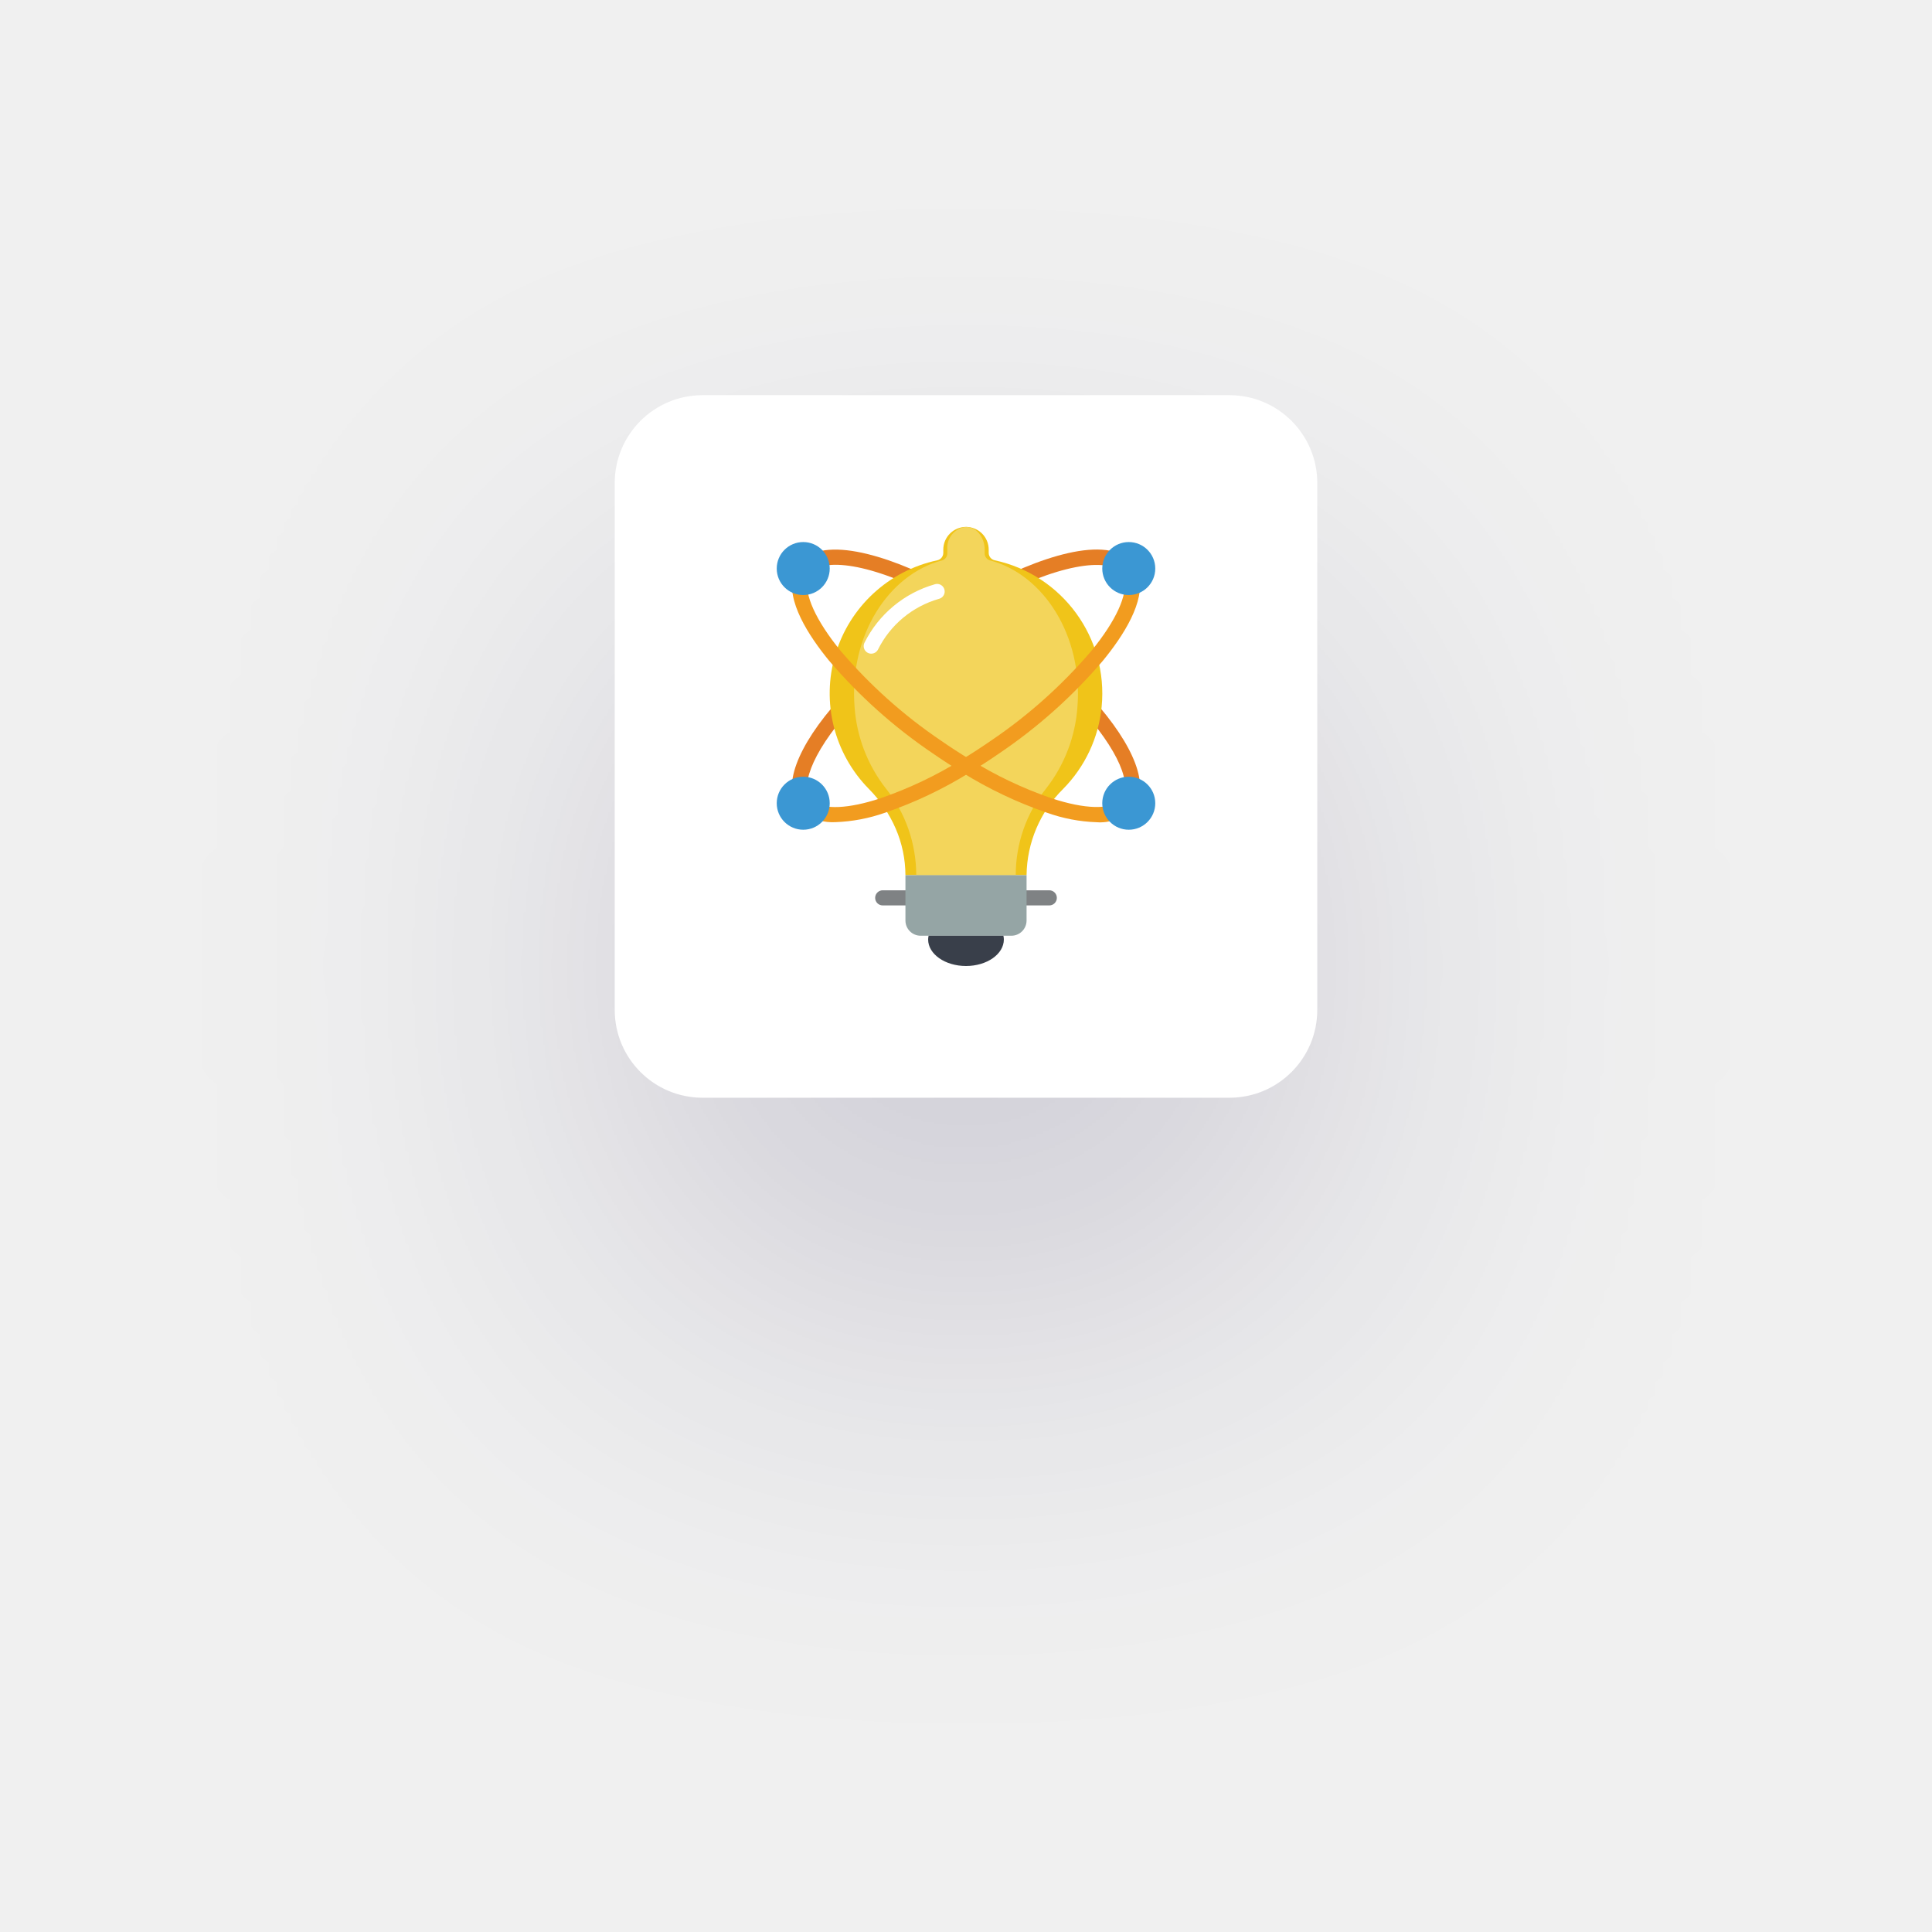
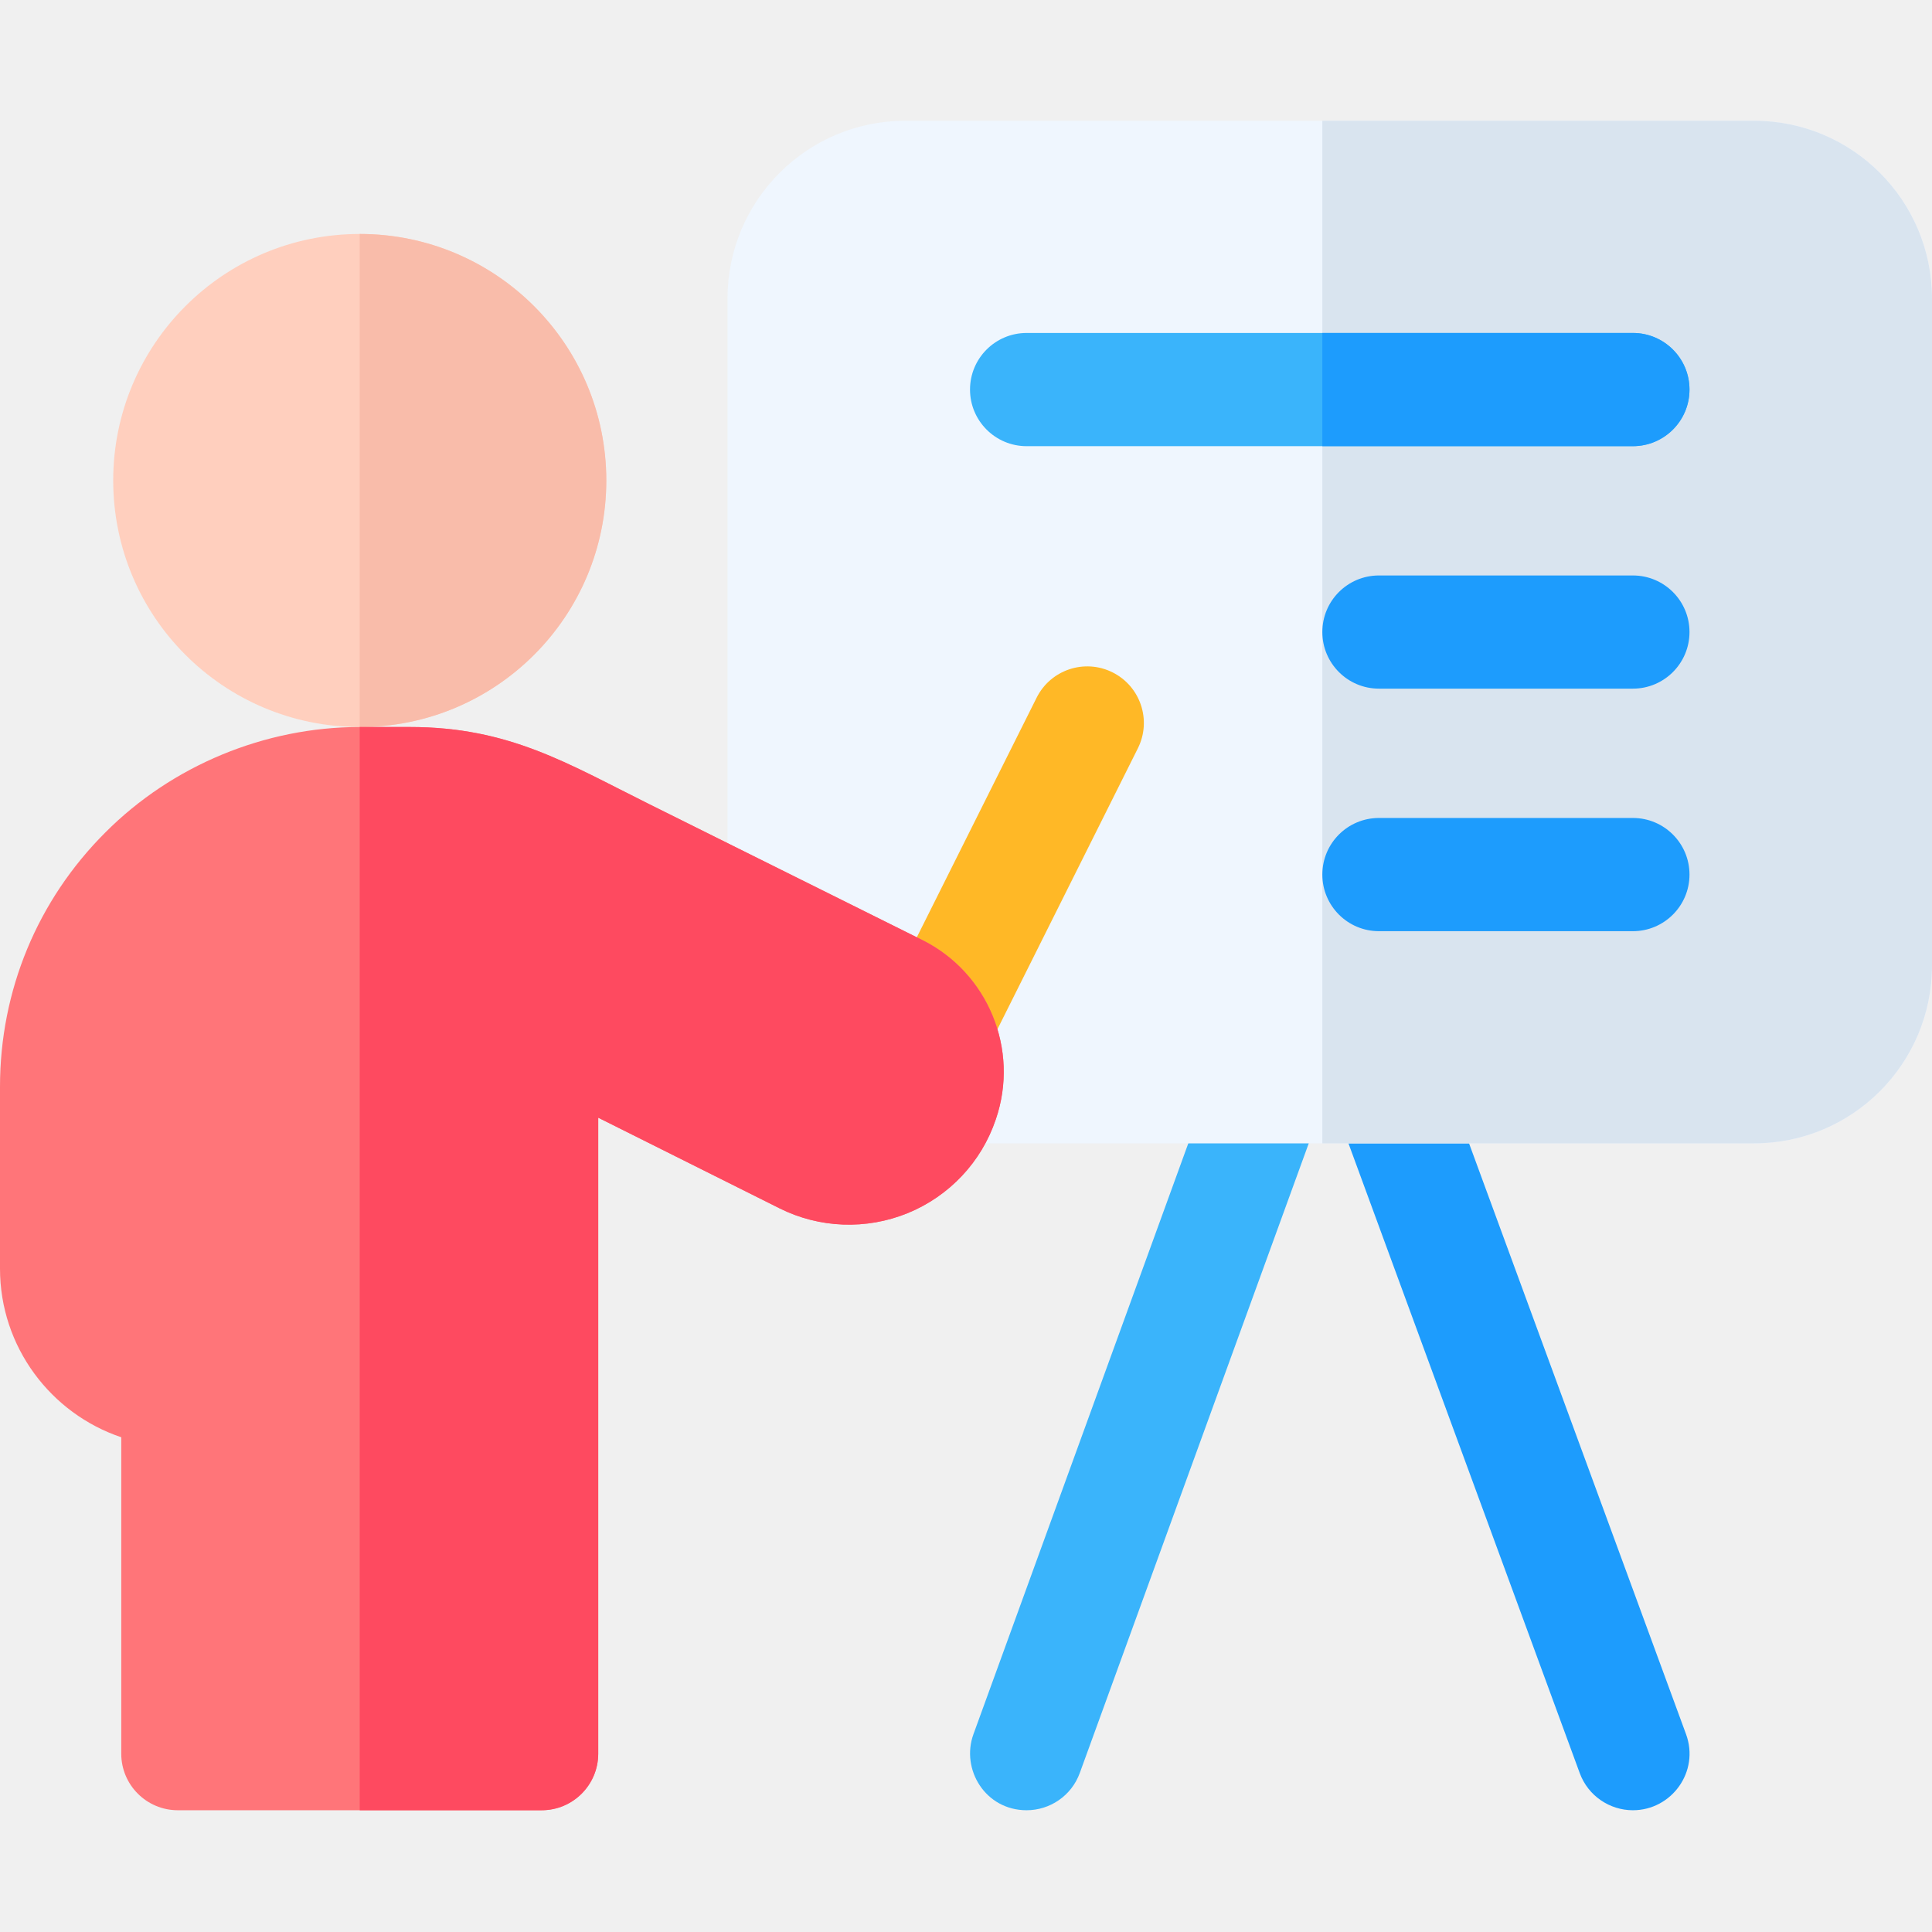
- <svg xmlns="http://www.w3.org/2000/svg" width="220" height="220" viewBox="0 0 220 220" fill="none">
-   <g filter="url(#filter0_d_28_2208)">
-     <rect x="70" y="45" width="80" height="80" rx="10" fill="white" />
-   </g>
-   <g clip-path="url(#clip0_28_2208)">
-     <path d="M111.896 68.747C111.503 68.747 111.159 68.482 111.06 68.101C110.962 67.72 111.133 67.321 111.478 67.13C118.067 63.475 126.117 60.751 128.944 64.079C129.253 64.441 129.21 64.986 128.847 65.296C128.485 65.605 127.94 65.562 127.63 65.199C126.178 63.493 120.452 64.127 112.314 68.642C112.186 68.711 112.042 68.747 111.896 68.747Z" fill="#E57E25" />
-     <path d="M91.25 91.698C90.896 91.698 90.579 91.483 90.448 91.154C89.268 88.184 91.941 83.076 97.603 77.486C97.947 77.187 98.464 77.207 98.784 77.532C99.103 77.857 99.115 78.374 98.81 78.713C93.13 84.325 91.322 88.685 92.05 90.517C92.156 90.782 92.123 91.083 91.963 91.32C91.802 91.556 91.535 91.698 91.25 91.698Z" fill="#E57E25" />
-     <path d="M108.327 68.872C108.179 68.872 108.035 68.834 107.906 68.762C99.528 64.066 94.036 63.561 92.475 65.076C92.134 65.409 91.588 65.403 91.254 65.062C90.921 64.721 90.927 64.175 91.268 63.842C94.333 60.859 102.303 63.65 108.741 67.257C109.084 67.449 109.254 67.848 109.155 68.228C109.055 68.608 108.712 68.873 108.319 68.872H108.327Z" fill="#E57E25" />
-     <path d="M128.783 91.612C128.503 91.612 128.24 91.475 128.078 91.246C127.917 91.016 127.877 90.722 127.972 90.458C128.785 88.197 126.123 83.587 121.189 78.713C120.86 78.377 120.861 77.838 121.191 77.504C121.522 77.168 122.06 77.161 122.401 77.486C127.977 82.996 130.666 88.063 129.594 91.041C129.471 91.383 129.147 91.611 128.783 91.612Z" fill="#E57E25" />
-     <path d="M103.104 103.103H100.517C100.041 103.103 99.655 102.717 99.655 102.241C99.655 101.765 100.041 101.379 100.517 101.379H103.104C103.58 101.379 103.966 101.765 103.966 102.241C103.966 102.717 103.58 103.103 103.104 103.103Z" fill="#7F8284" />
-     <path d="M119.483 103.103H116.897C116.421 103.103 116.035 102.717 116.035 102.241C116.035 101.765 116.421 101.379 116.897 101.379H119.483C119.959 101.379 120.345 101.765 120.345 102.241C120.345 102.717 119.959 103.103 119.483 103.103Z" fill="#7F8284" />
-     <path d="M125.448 80.466C125.107 84.001 123.557 87.31 121.06 89.836C118.436 92.435 116.94 95.962 116.897 99.655H103.103C103.097 97.828 102.719 96.021 101.991 94.345C101.262 92.666 100.227 91.137 98.94 89.836C94.968 85.808 93.507 79.935 95.128 74.516C96.749 69.096 101.193 64.989 106.724 63.802C107.122 63.72 107.41 63.372 107.414 62.965V62.586C107.414 61.158 108.572 60 110 60C111.428 60 112.586 61.158 112.586 62.586V62.965C112.59 63.372 112.878 63.72 113.276 63.802C120.974 65.463 126.207 72.627 125.448 80.466Z" fill="#F0C419" />
-     <path d="M122.692 80.466C122.458 83.88 121.202 87.146 119.086 89.836C116.863 92.625 115.657 96.088 115.666 99.655H104.335C104.333 97.846 104.024 96.05 103.421 94.345C102.846 92.711 101.999 91.186 100.914 89.836C98.798 87.146 97.542 83.88 97.309 80.466C96.686 72.371 101.176 65.397 107.309 63.802C107.663 63.68 107.894 63.339 107.875 62.965V62.586C107.759 61.289 108.705 60.137 110 60C110.59 60.013 111.141 60.292 111.502 60.759C111.913 61.278 112.133 61.924 112.125 62.586V62.965C112.106 63.339 112.337 63.68 112.692 63.802C118.824 65.397 123.315 72.371 122.692 80.466Z" fill="#F3D55B" />
-     <path d="M116.897 99.655V104.828C116.894 105.779 116.124 106.549 115.172 106.552H104.828C103.877 106.549 103.106 105.779 103.104 104.828V99.655H116.897Z" fill="#95A5A5" />
-     <path d="M114.31 106.983C114.31 108.647 112.379 110 110 110C107.62 110 105.689 108.647 105.689 106.983C105.689 106.838 105.706 106.693 105.741 106.552H114.258C114.293 106.693 114.31 106.838 114.31 106.983Z" fill="#393F4A" />
-     <path d="M95.126 93.621C93.863 93.69 92.612 93.339 91.57 92.621C91.31 92.437 91.173 92.126 91.212 91.811C91.251 91.495 91.46 91.227 91.756 91.113C92.053 90.998 92.388 91.056 92.629 91.263C93.865 92.226 96.642 92.095 100.247 90.905C103.506 89.786 106.628 88.301 109.552 86.478C110.687 85.789 111.794 85.066 112.854 84.335C117.095 81.466 120.93 78.037 124.255 74.143C127.067 70.716 128.468 67.658 128.003 65.96C127.881 65.502 128.151 65.032 128.609 64.907C129.066 64.782 129.538 65.049 129.666 65.505C130.474 68.456 127.895 72.426 125.589 75.236C122.162 79.255 118.208 82.793 113.835 85.753C112.751 86.503 111.613 87.243 110.449 87.953C107.411 89.844 104.168 91.384 100.782 92.545C98.963 93.189 97.055 93.551 95.126 93.621Z" fill="#F29C1F" />
-     <path d="M124.87 93.628C122.94 93.562 121.031 93.196 119.213 92.543C115.83 91.382 112.589 89.843 109.552 87.953C108.387 87.242 107.248 86.503 106.164 85.752C101.791 82.791 97.837 79.253 94.41 75.234C92.076 72.39 89.479 68.38 90.358 65.425C90.497 64.972 90.975 64.715 91.429 64.85C91.883 64.985 92.143 65.461 92.011 65.916C91.51 67.605 92.906 70.68 95.746 74.141C99.07 78.036 102.905 81.464 107.145 84.334C108.202 85.066 109.313 85.788 110.449 86.479C113.372 88.301 116.491 89.785 119.748 90.903C123.523 92.149 126.437 92.225 127.546 91.107C127.882 90.769 128.428 90.767 128.766 91.103C129.103 91.439 129.105 91.985 128.77 92.323C127.698 93.264 126.293 93.735 124.87 93.628Z" fill="#F29C1F" />
-     <path d="M91.466 94.483C93.132 94.483 94.483 93.132 94.483 91.466C94.483 89.799 93.132 88.448 91.466 88.448C89.799 88.448 88.448 89.799 88.448 91.466C88.448 93.132 89.799 94.483 91.466 94.483Z" fill="#3B97D3" />
-     <path d="M91.466 67.758C93.132 67.758 94.483 66.407 94.483 64.741C94.483 63.075 93.132 61.724 91.466 61.724C89.799 61.724 88.448 63.075 88.448 64.741C88.448 66.407 89.799 67.758 91.466 67.758Z" fill="#3B97D3" />
-     <path d="M128.534 94.483C130.201 94.483 131.552 93.132 131.552 91.466C131.552 89.799 130.201 88.448 128.534 88.448C126.868 88.448 125.517 89.799 125.517 91.466C125.517 93.132 126.868 94.483 128.534 94.483Z" fill="#3B97D3" />
-     <path d="M128.534 67.758C130.201 67.758 131.552 66.407 131.552 64.741C131.552 63.075 130.201 61.724 128.534 61.724C126.868 61.724 125.517 63.075 125.517 64.741C125.517 66.407 126.868 67.758 128.534 67.758Z" fill="#3B97D3" />
-     <path d="M99.211 74.434C98.912 74.434 98.635 74.279 98.478 74.025C98.321 73.77 98.307 73.453 98.441 73.185C100.059 69.943 102.964 67.53 106.448 66.533C106.748 66.437 107.076 66.513 107.304 66.73C107.532 66.946 107.623 67.27 107.543 67.574C107.463 67.878 107.224 68.114 106.919 68.191C103.901 69.056 101.384 71.148 99.983 73.957C99.837 74.249 99.538 74.434 99.211 74.434Z" fill="white" />
-   </g>
-   <defs>
-     <filter id="filter0_d_28_2208" x="0" y="0" width="220" height="220" filterUnits="userSpaceOnUse" color-interpolation-filters="sRGB">
-       <feFlood flood-opacity="0" result="BackgroundImageFix" />
-       <feColorMatrix in="SourceAlpha" type="matrix" values="0 0 0 0 0 0 0 0 0 0 0 0 0 0 0 0 0 0 127 0" result="hardAlpha" />
-       <feOffset dy="25" />
-       <feGaussianBlur stdDeviation="35" />
-       <feColorMatrix type="matrix" values="0 0 0 0 0.039 0 0 0 0 0.012 0 0 0 0 0.235 0 0 0 0.15 0" />
-       <feBlend mode="normal" in2="BackgroundImageFix" result="effect1_dropShadow_28_2208" />
-       <feBlend mode="normal" in="SourceGraphic" in2="effect1_dropShadow_28_2208" result="shape" />
-     </filter>
-     <clipPath id="clip0_28_2208">
-       <rect width="50" height="50" fill="white" transform="translate(85 60)" />
-     </clipPath>
-   </defs>
+ <svg xmlns="http://www.w3.org/2000/svg" width="50" height="50" viewBox="0 0 50 50" fill="none">
+   <path d="M26.569 46.849C25.5 46.849 24.863 45.79 25.192 44.883L31.468 27.624C31.745 26.864 32.585 26.471 33.346 26.748C34.106 27.024 34.498 27.865 34.221 28.625L27.945 45.884C27.729 46.479 27.167 46.849 26.569 46.849Z" fill="#3AB4FB" />
+   <path d="M42.259 46.849C41.663 46.849 41.102 46.481 40.884 45.889L34.545 28.629C34.266 27.87 34.656 27.028 35.415 26.75C36.175 26.47 37.016 26.86 37.295 27.619L43.634 44.879C43.991 45.85 43.259 46.849 42.259 46.849Z" fill="#1D9CFD" />
+   <path d="M45.398 3.125H23.431C20.889 3.125 18.828 5.186 18.828 7.727V24.987C18.828 27.529 20.889 29.59 23.431 29.59H45.398C47.939 29.59 50 27.529 50 24.987V7.727C50 5.186 47.939 3.125 45.398 3.125Z" fill="#EFF6FE" />
+   <path d="M45.398 3.125H34.222V29.59H45.398C47.939 29.59 50 27.529 50 24.987V7.727C50 5.186 47.939 3.125 45.398 3.125Z" fill="#D9E4EF" />
+   <path d="M15.69 12.435C15.69 15.959 12.833 18.815 9.31 18.815C5.786 18.815 2.93 15.959 2.93 12.435C2.93 8.911 5.786 6.055 9.31 6.055C12.833 6.055 15.69 8.911 15.69 12.435Z" fill="#FFCFBE" />
+   <path d="M23.56 27.867C22.837 27.505 22.544 26.625 22.905 25.901L26.828 18.056C27.19 17.332 28.07 17.039 28.793 17.401C29.517 17.763 29.81 18.643 29.448 19.366L25.526 27.211C25.163 27.936 24.283 28.228 23.56 27.867Z" fill="#FFB826" />
+   <path d="M15.691 12.435C15.691 15.959 12.834 18.816 9.31 18.816V6.055C12.834 6.055 15.691 8.911 15.691 12.435Z" fill="#F9BCAA" />
+   <path d="M42.259 11.547H26.569C25.76 11.547 25.104 10.891 25.104 10.082C25.104 9.273 25.76 8.617 26.569 8.617H42.259C43.068 8.617 43.724 9.273 43.724 10.082C43.724 10.891 43.068 11.547 42.259 11.547Z" fill="#3AB4FB" />
+   <path d="M42.259 17.822H35.687C34.877 17.822 34.222 17.166 34.222 16.357C34.222 15.548 34.877 14.893 35.687 14.893H42.259C43.068 14.893 43.724 15.548 43.724 16.357C43.724 17.166 43.068 17.822 42.259 17.822Z" fill="#1D9CFD" />
+   <path d="M42.259 24.099H35.687C34.877 24.099 34.222 23.442 34.222 22.634C34.222 21.825 34.877 21.169 35.687 21.169H42.259C43.068 21.169 43.724 21.825 43.724 22.634C43.724 23.442 43.068 24.099 42.259 24.099Z" fill="#1D9CFD" />
+   <path d="M42.259 8.617H34.222V11.547H42.259C43.068 11.547 43.724 10.891 43.724 10.082C43.724 9.273 43.068 8.617 42.259 8.617Z" fill="#1D9CFD" />
+   <path d="M14.017 46.849H4.603C3.794 46.849 3.138 46.194 3.138 45.384V37.196C1.316 36.583 0 34.858 0 32.832V28.125C0 25.635 0.969 23.296 2.729 21.541C4.456 19.81 6.855 18.815 9.31 18.815H10.604C13.174 18.815 14.68 19.756 16.791 20.806C19.115 21.962 22.015 23.404 23.864 24.325C25.571 25.173 26.388 27.162 25.774 28.962C25.772 28.968 25.77 28.973 25.768 28.979C25.398 30.072 24.57 30.953 23.494 31.395C22.416 31.835 21.207 31.788 20.171 31.27C18.695 30.532 16.87 29.62 15.482 28.926V45.384C15.482 46.194 14.826 46.849 14.017 46.849Z" fill="#FF7579" />
+   <path d="M23.864 24.325C22.015 23.404 19.115 21.962 16.791 20.806C14.68 19.756 13.174 18.815 10.605 18.815H9.31C9.31 18.815 9.31 18.815 9.31 18.815V46.849H14.017C14.826 46.849 15.482 46.194 15.482 45.384V28.926C16.871 29.62 18.695 30.532 20.172 31.27C21.206 31.788 22.416 31.834 23.494 31.395C24.57 30.953 25.398 30.072 25.768 28.979C25.77 28.973 25.772 28.967 25.774 28.961C26.388 27.162 25.571 25.173 23.864 24.325Z" fill="#FE4A60" />
</svg>
